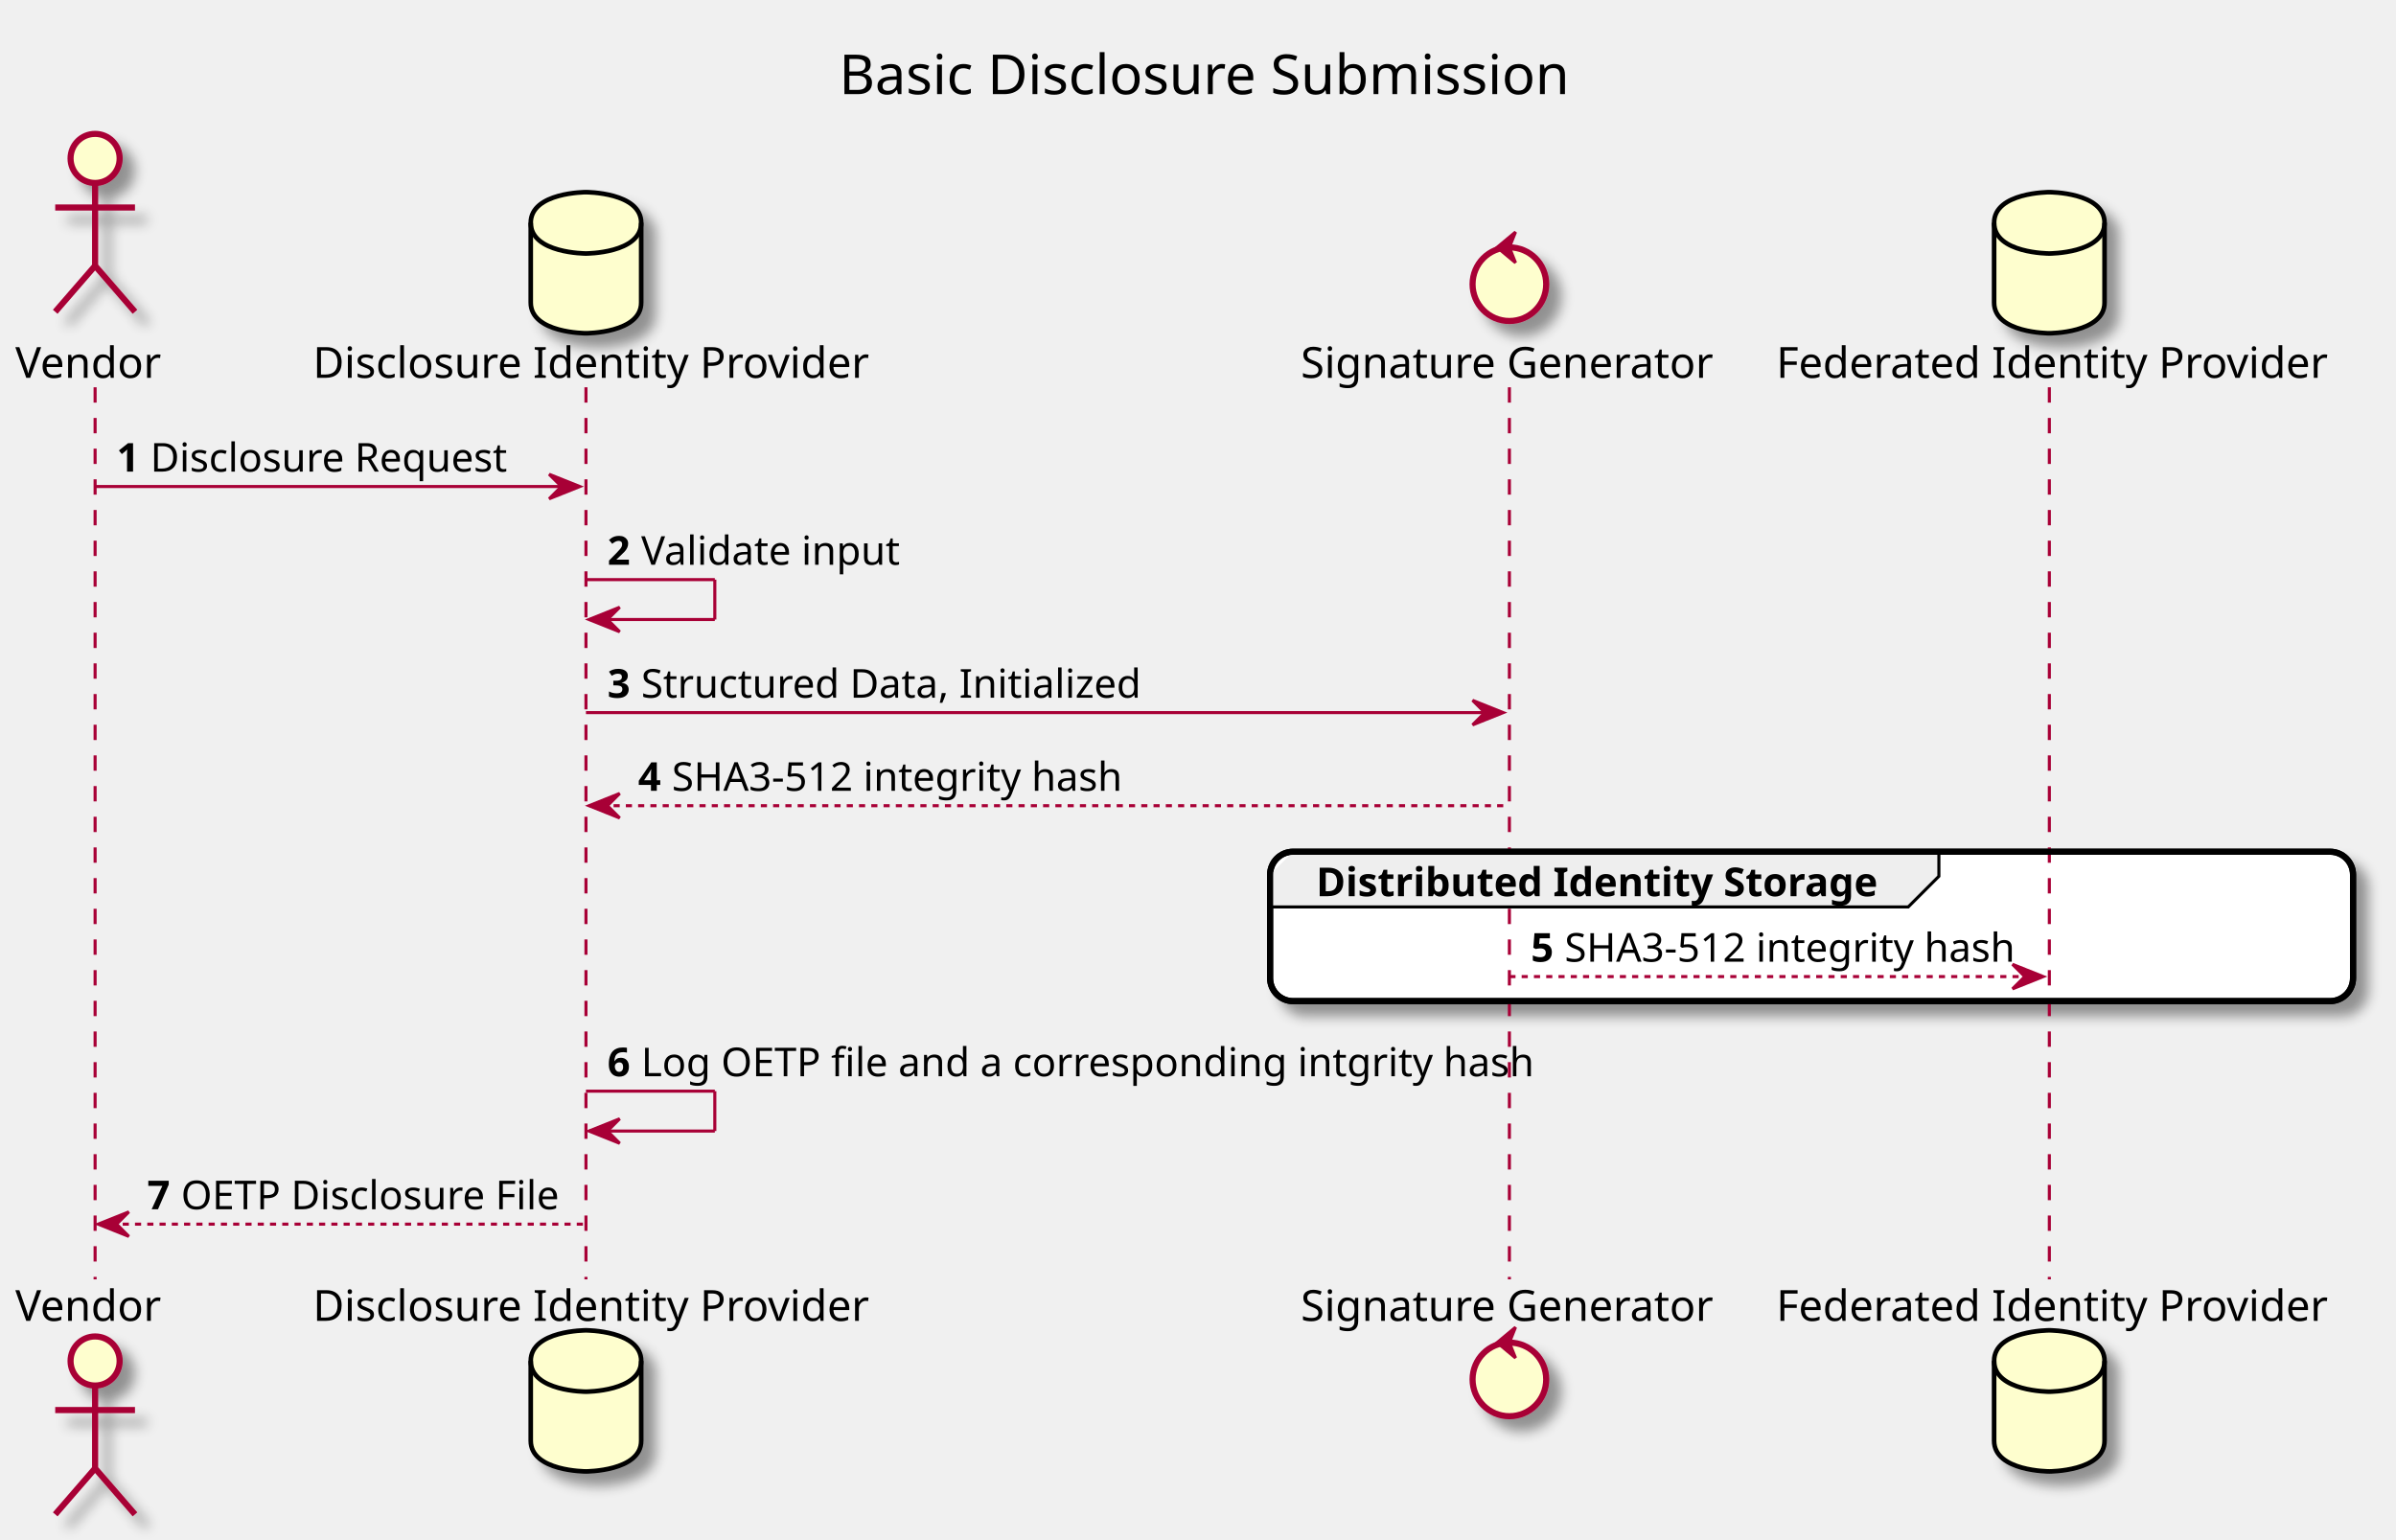
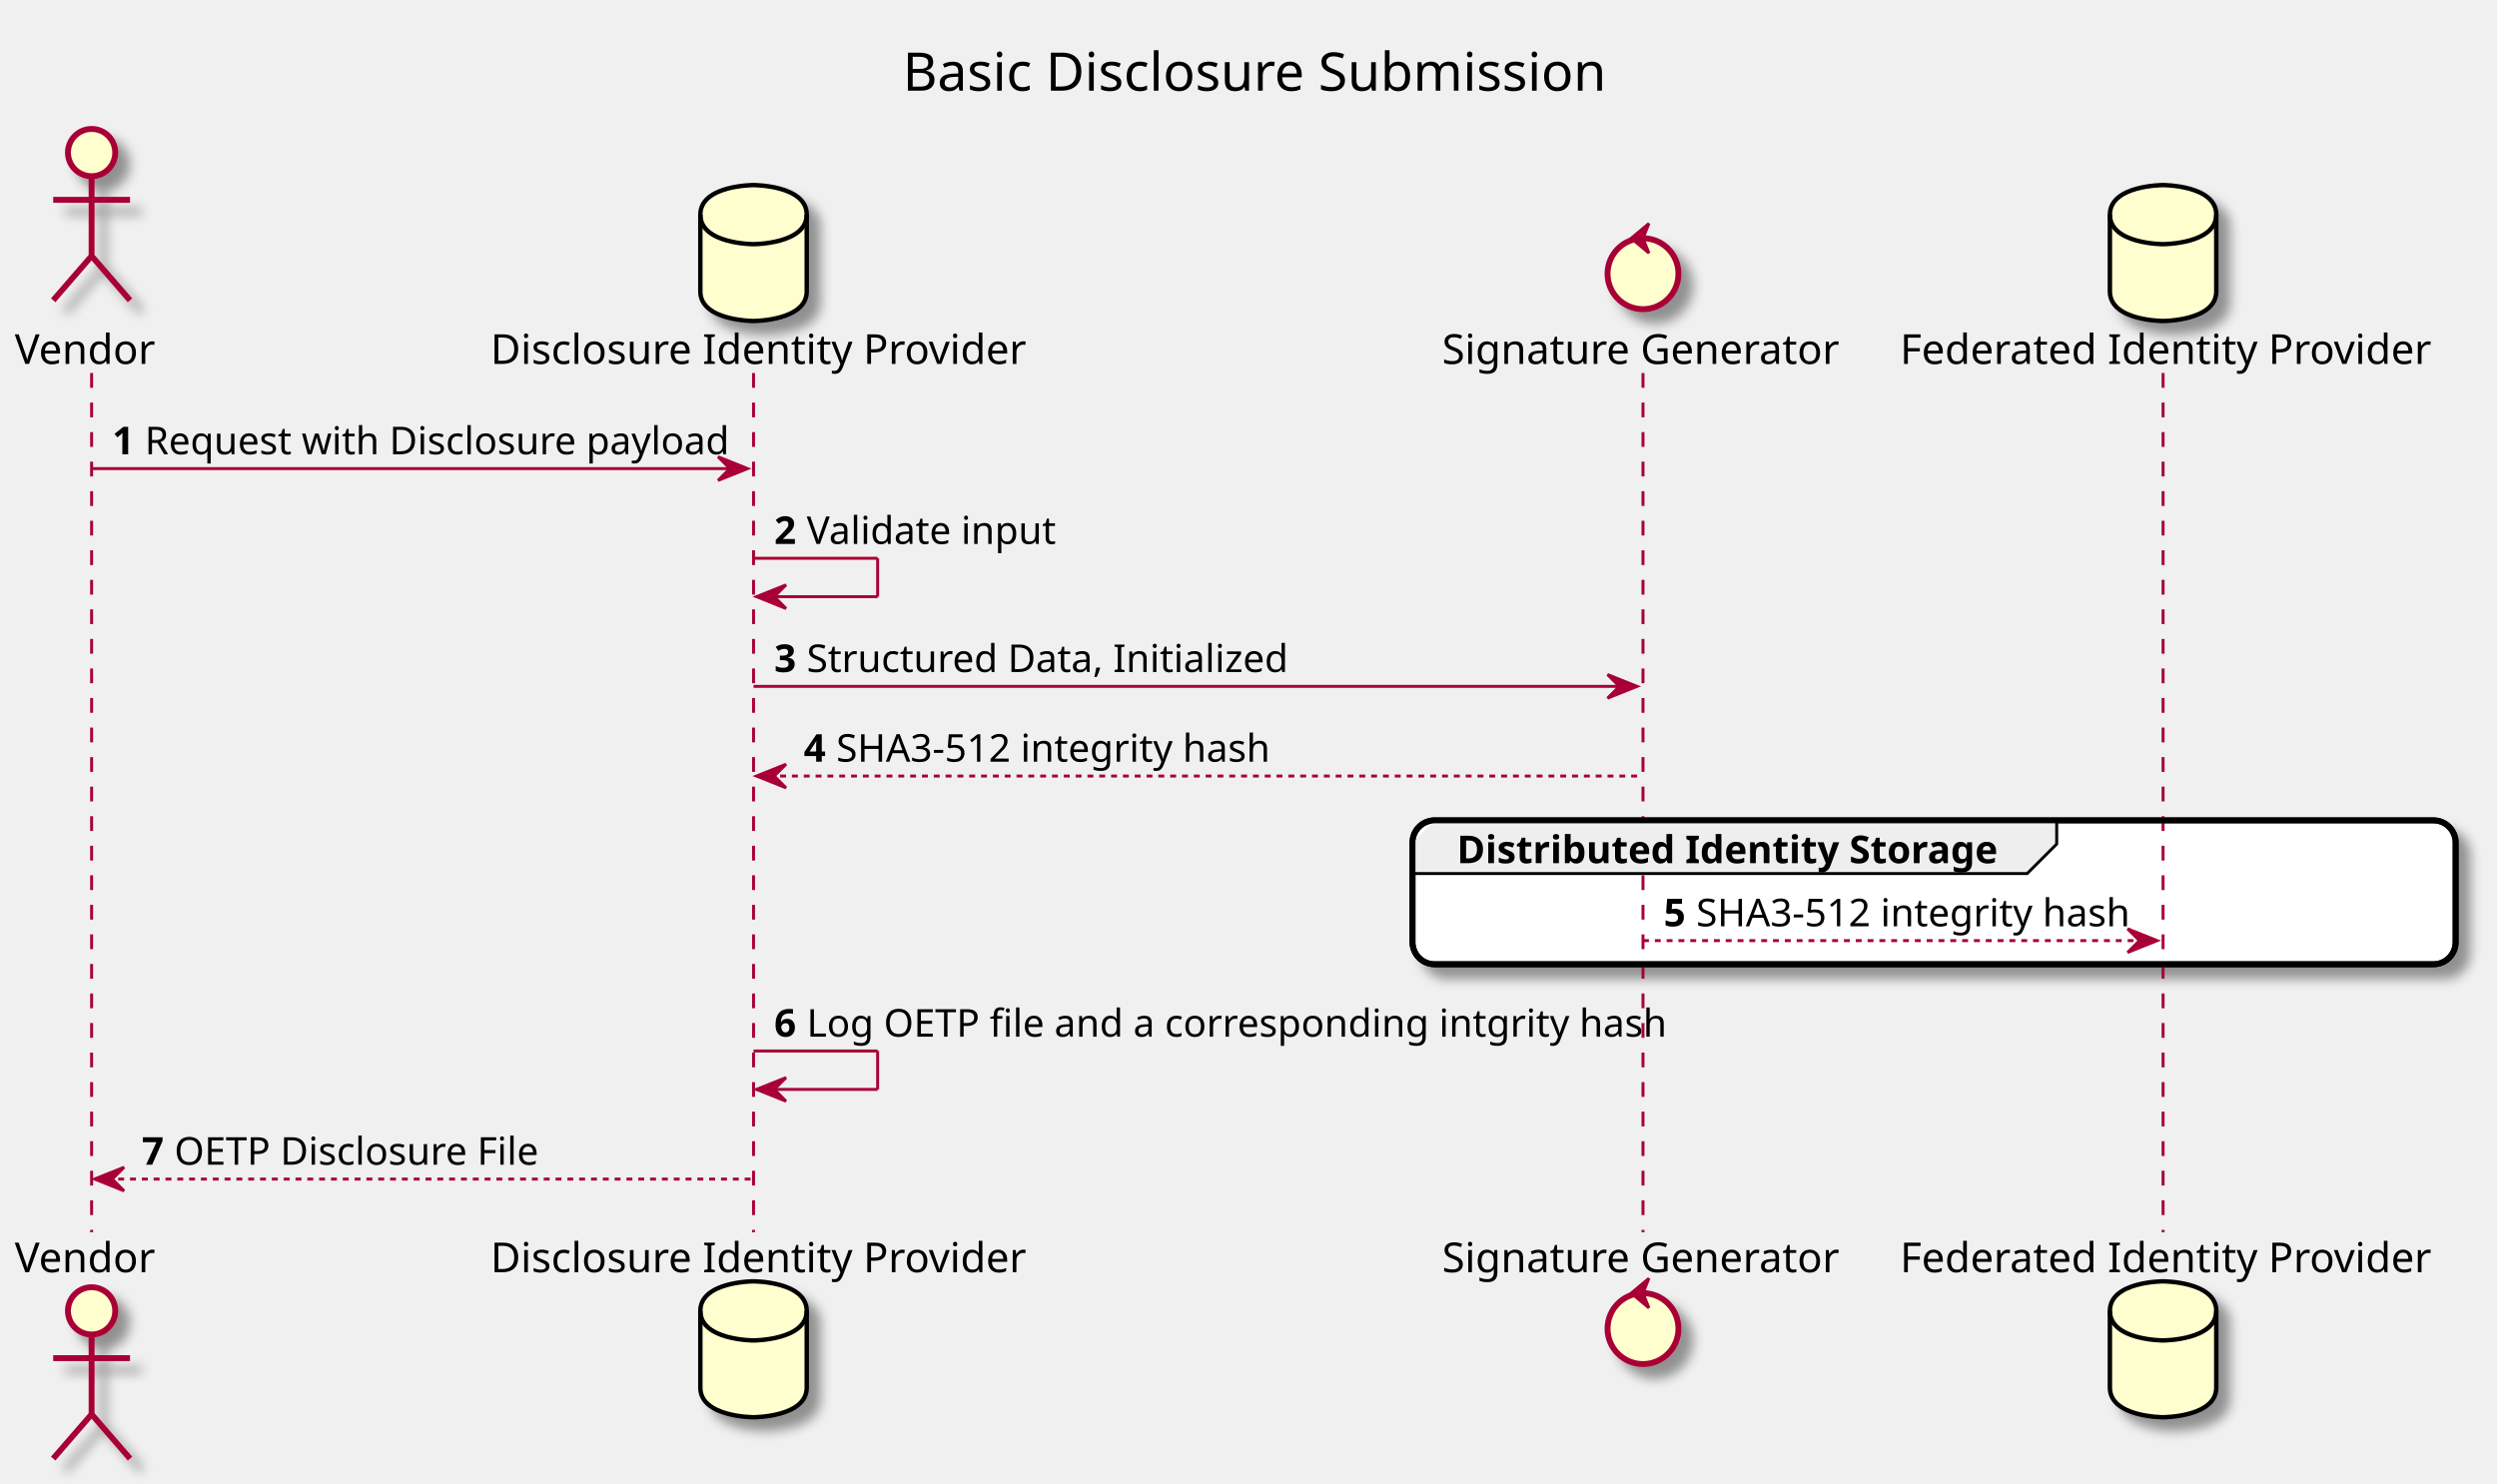
- <svg xmlns="http://www.w3.org/2000/svg" contentScriptType="application/ecmascript" contentStyleType="text/css" height="502px" preserveAspectRatio="none" style="width:781px;height:502px;background:#FFFFFF;" version="1.1" viewBox="0 0 781 502" width="781px" zoomAndPan="magnify">
+ <svg xmlns="http://www.w3.org/2000/svg" contentScriptType="application/ecmascript" contentStyleType="text/css" height="502px" preserveAspectRatio="none" style="width:845px;height:502px;background:#FFFFFF;" version="1.1" viewBox="0 0 845 502" width="845px" zoomAndPan="magnify">
  <defs>
-     <filter height="300%" id="fslga407hzgmu" width="300%" x="-1" y="-1">
+     <filter height="300%" id="f1l8qt8tcwr0wa" width="300%" x="-1" y="-1">
      <feGaussianBlur result="blurOut" stdDeviation="2.0" />
      <feColorMatrix in="blurOut" result="blurOut2" type="matrix" values="0 0 0 0 0 0 0 0 0 0 0 0 0 0 0 0 0 0 .4 0" />
      <feOffset dx="4.0" dy="4.0" in="blurOut2" result="blurOut3" />
      <feBlend in="SourceGraphic" in2="blurOut3" mode="normal" />
    </filter>
  </defs>
  <g>
-     <text fill="#000000" font-family="sans-serif" font-size="18" lengthAdjust="spacing" textLength="230" x="273.5" y="30.686">Basic Disclosure Submission</text>
-     <rect fill="#FFFFFF" filter="url(#fslga407hzgmu)" height="48.703" rx="7.5" ry="7.5" style="stroke:#000000;stroke-width:2.0;" width="353" x="414" y="277.656" />
+     <text fill="#000000" font-family="sans-serif" font-size="18" lengthAdjust="spacing" textLength="230" x="305.5" y="30.686">Basic Disclosure Submission</text>
+     <rect fill="#FFFFFF" filter="url(#f1l8qt8tcwr0wa)" height="48.703" rx="7.5" ry="7.5" style="stroke:#000000;stroke-width:2.0;" width="353" x="478" y="277.656" />
    <line style="stroke:#A80036;stroke-width:1.0;stroke-dasharray:5.0,5.0;" x1="31" x2="31" y1="126.25" y2="417.062" />
-     <line style="stroke:#A80036;stroke-width:1.0;stroke-dasharray:5.0,5.0;" x1="191" x2="191" y1="126.25" y2="417.062" />
-     <line style="stroke:#A80036;stroke-width:1.0;stroke-dasharray:5.0,5.0;" x1="492" x2="492" y1="126.25" y2="417.062" />
-     <line style="stroke:#A80036;stroke-width:1.0;stroke-dasharray:5.0,5.0;" x1="668" x2="668" y1="126.25" y2="417.062" />
+     <line style="stroke:#A80036;stroke-width:1.0;stroke-dasharray:5.0,5.0;" x1="255" x2="255" y1="126.25" y2="417.062" />
+     <line style="stroke:#A80036;stroke-width:1.0;stroke-dasharray:5.0,5.0;" x1="556" x2="556" y1="126.25" y2="417.062" />
+     <line style="stroke:#A80036;stroke-width:1.0;stroke-dasharray:5.0,5.0;" x1="732" x2="732" y1="126.25" y2="417.062" />
    <text fill="#000000" font-family="sans-serif" font-size="14" lengthAdjust="spacing" textLength="46" x="5" y="123.174">Vendor</text>
-     <ellipse cx="31" cy="51.641" fill="#FEFECE" filter="url(#fslga407hzgmu)" rx="8" ry="8" style="stroke:#A80036;stroke-width:2.0;" />
-     <path d="M31,59.641 L31,86.641 M18,67.641 L44,67.641 M31,86.641 L18,101.641 M31,86.641 L44,101.641 " fill="none" filter="url(#fslga407hzgmu)" style="stroke:#A80036;stroke-width:2.0;" />
+     <ellipse cx="31" cy="51.641" fill="#FEFECE" filter="url(#f1l8qt8tcwr0wa)" rx="8" ry="8" style="stroke:#A80036;stroke-width:2.0;" />
+     <path d="M31,59.641 L31,86.641 M18,67.641 L44,67.641 M31,86.641 L18,101.641 M31,86.641 L44,101.641 " fill="none" filter="url(#f1l8qt8tcwr0wa)" style="stroke:#A80036;stroke-width:2.0;" />
    <text fill="#000000" font-family="sans-serif" font-size="14" lengthAdjust="spacing" textLength="46" x="5" y="430.596">Vendor</text>
-     <ellipse cx="31" cy="443.672" fill="#FEFECE" filter="url(#fslga407hzgmu)" rx="8" ry="8" style="stroke:#A80036;stroke-width:2.0;" />
-     <path d="M31,451.672 L31,478.672 M18,459.672 L44,459.672 M31,478.672 L18,493.672 M31,478.672 L44,493.672 " fill="none" filter="url(#fslga407hzgmu)" style="stroke:#A80036;stroke-width:2.0;" />
-     <text fill="#000000" font-family="sans-serif" font-size="14" lengthAdjust="spacing" textLength="172" x="102" y="123.174">Disclosure Identity Provider</text>
-     <path d="M173,72.641 C173,62.641 191,62.641 191,62.641 C191,62.641 209,62.641 209,72.641 L209,98.641 C209,108.641 191,108.641 191,108.641 C191,108.641 173,108.641 173,98.641 L173,72.641 " fill="#FEFECE" filter="url(#fslga407hzgmu)" style="stroke:#000000;stroke-width:1.5;" />
-     <path d="M173,72.641 C173,82.641 191,82.641 191,82.641 C191,82.641 209,82.641 209,72.641 " fill="none" style="stroke:#000000;stroke-width:1.5;" />
-     <text fill="#000000" font-family="sans-serif" font-size="14" lengthAdjust="spacing" textLength="172" x="102" y="430.596">Disclosure Identity Provider</text>
-     <path d="M173,443.672 C173,433.672 191,433.672 191,433.672 C191,433.672 209,433.672 209,443.672 L209,469.672 C209,479.672 191,479.672 191,479.672 C191,479.672 173,479.672 173,469.672 L173,443.672 " fill="#FEFECE" filter="url(#fslga407hzgmu)" style="stroke:#000000;stroke-width:1.5;" />
-     <path d="M173,443.672 C173,453.672 191,453.672 191,453.672 C191,453.672 209,453.672 209,443.672 " fill="none" style="stroke:#000000;stroke-width:1.5;" />
-     <text fill="#000000" font-family="sans-serif" font-size="14" lengthAdjust="spacing" textLength="130" x="424" y="123.174">Signature Generator</text>
-     <ellipse cx="492" cy="92.641" fill="#FEFECE" filter="url(#fslga407hzgmu)" rx="12" ry="12" style="stroke:#A80036;stroke-width:2.0;" />
-     <polygon fill="#A80036" points="488,80.641,494,75.641,492,80.641,494,85.641,488,80.641" style="stroke:#A80036;stroke-width:1.0;" />
-     <text fill="#000000" font-family="sans-serif" font-size="14" lengthAdjust="spacing" textLength="130" x="424" y="430.596">Signature Generator</text>
-     <ellipse cx="492" cy="449.672" fill="#FEFECE" filter="url(#fslga407hzgmu)" rx="12" ry="12" style="stroke:#A80036;stroke-width:2.0;" />
-     <polygon fill="#A80036" points="488,437.672,494,432.672,492,437.672,494,442.672,488,437.672" style="stroke:#A80036;stroke-width:1.0;" />
-     <text fill="#000000" font-family="sans-serif" font-size="14" lengthAdjust="spacing" textLength="172" x="579" y="123.174">Federated Identity Provider</text>
-     <path d="M650,72.641 C650,62.641 668,62.641 668,62.641 C668,62.641 686,62.641 686,72.641 L686,98.641 C686,108.641 668,108.641 668,108.641 C668,108.641 650,108.641 650,98.641 L650,72.641 " fill="#FEFECE" filter="url(#fslga407hzgmu)" style="stroke:#000000;stroke-width:1.5;" />
-     <path d="M650,72.641 C650,82.641 668,82.641 668,82.641 C668,82.641 686,82.641 686,72.641 " fill="none" style="stroke:#000000;stroke-width:1.5;" />
-     <text fill="#000000" font-family="sans-serif" font-size="14" lengthAdjust="spacing" textLength="172" x="579" y="430.596">Federated Identity Provider</text>
-     <path d="M650,443.672 C650,433.672 668,433.672 668,433.672 C668,433.672 686,433.672 686,443.672 L686,469.672 C686,479.672 668,479.672 668,479.672 C668,479.672 650,479.672 650,469.672 L650,443.672 " fill="#FEFECE" filter="url(#fslga407hzgmu)" style="stroke:#000000;stroke-width:1.5;" />
-     <path d="M650,443.672 C650,453.672 668,453.672 668,453.672 C668,453.672 686,453.672 686,443.672 " fill="none" style="stroke:#000000;stroke-width:1.5;" />
-     <polygon fill="#A80036" points="179,154.602,189,158.602,179,162.602,183,158.602" style="stroke:#A80036;stroke-width:1.0;" />
-     <line style="stroke:#A80036;stroke-width:1.0;" x1="31" x2="185" y1="158.602" y2="158.602" />
+     <ellipse cx="31" cy="443.672" fill="#FEFECE" filter="url(#f1l8qt8tcwr0wa)" rx="8" ry="8" style="stroke:#A80036;stroke-width:2.0;" />
+     <path d="M31,451.672 L31,478.672 M18,459.672 L44,459.672 M31,478.672 L18,493.672 M31,478.672 L44,493.672 " fill="none" filter="url(#f1l8qt8tcwr0wa)" style="stroke:#A80036;stroke-width:2.0;" />
+     <text fill="#000000" font-family="sans-serif" font-size="14" lengthAdjust="spacing" textLength="172" x="166" y="123.174">Disclosure Identity Provider</text>
+     <path d="M237,72.641 C237,62.641 255,62.641 255,62.641 C255,62.641 273,62.641 273,72.641 L273,98.641 C273,108.641 255,108.641 255,108.641 C255,108.641 237,108.641 237,98.641 L237,72.641 " fill="#FEFECE" filter="url(#f1l8qt8tcwr0wa)" style="stroke:#000000;stroke-width:1.5;" />
+     <path d="M237,72.641 C237,82.641 255,82.641 255,82.641 C255,82.641 273,82.641 273,72.641 " fill="none" style="stroke:#000000;stroke-width:1.5;" />
+     <text fill="#000000" font-family="sans-serif" font-size="14" lengthAdjust="spacing" textLength="172" x="166" y="430.596">Disclosure Identity Provider</text>
+     <path d="M237,443.672 C237,433.672 255,433.672 255,433.672 C255,433.672 273,433.672 273,443.672 L273,469.672 C273,479.672 255,479.672 255,479.672 C255,479.672 237,479.672 237,469.672 L237,443.672 " fill="#FEFECE" filter="url(#f1l8qt8tcwr0wa)" style="stroke:#000000;stroke-width:1.5;" />
+     <path d="M237,443.672 C237,453.672 255,453.672 255,453.672 C255,453.672 273,453.672 273,443.672 " fill="none" style="stroke:#000000;stroke-width:1.5;" />
+     <text fill="#000000" font-family="sans-serif" font-size="14" lengthAdjust="spacing" textLength="130" x="488" y="123.174">Signature Generator</text>
+     <ellipse cx="556" cy="92.641" fill="#FEFECE" filter="url(#f1l8qt8tcwr0wa)" rx="12" ry="12" style="stroke:#A80036;stroke-width:2.0;" />
+     <polygon fill="#A80036" points="552,80.641,558,75.641,556,80.641,558,85.641,552,80.641" style="stroke:#A80036;stroke-width:1.0;" />
+     <text fill="#000000" font-family="sans-serif" font-size="14" lengthAdjust="spacing" textLength="130" x="488" y="430.596">Signature Generator</text>
+     <ellipse cx="556" cy="449.672" fill="#FEFECE" filter="url(#f1l8qt8tcwr0wa)" rx="12" ry="12" style="stroke:#A80036;stroke-width:2.0;" />
+     <polygon fill="#A80036" points="552,437.672,558,432.672,556,437.672,558,442.672,552,437.672" style="stroke:#A80036;stroke-width:1.0;" />
+     <text fill="#000000" font-family="sans-serif" font-size="14" lengthAdjust="spacing" textLength="172" x="643" y="123.174">Federated Identity Provider</text>
+     <path d="M714,72.641 C714,62.641 732,62.641 732,62.641 C732,62.641 750,62.641 750,72.641 L750,98.641 C750,108.641 732,108.641 732,108.641 C732,108.641 714,108.641 714,98.641 L714,72.641 " fill="#FEFECE" filter="url(#f1l8qt8tcwr0wa)" style="stroke:#000000;stroke-width:1.5;" />
+     <path d="M714,72.641 C714,82.641 732,82.641 732,82.641 C732,82.641 750,82.641 750,72.641 " fill="none" style="stroke:#000000;stroke-width:1.5;" />
+     <text fill="#000000" font-family="sans-serif" font-size="14" lengthAdjust="spacing" textLength="172" x="643" y="430.596">Federated Identity Provider</text>
+     <path d="M714,443.672 C714,433.672 732,433.672 732,433.672 C732,433.672 750,433.672 750,443.672 L750,469.672 C750,479.672 732,479.672 732,479.672 C732,479.672 714,479.672 714,469.672 L714,443.672 " fill="#FEFECE" filter="url(#f1l8qt8tcwr0wa)" style="stroke:#000000;stroke-width:1.5;" />
+     <path d="M714,443.672 C714,453.672 732,453.672 732,453.672 C732,453.672 750,453.672 750,443.672 " fill="none" style="stroke:#000000;stroke-width:1.5;" />
+     <polygon fill="#A80036" points="243,154.602,253,158.602,243,162.602,247,158.602" style="stroke:#A80036;stroke-width:1.0;" />
+     <line style="stroke:#A80036;stroke-width:1.0;" x1="31" x2="249" y1="158.602" y2="158.602" />
    <text fill="#000000" font-family="sans-serif" font-size="13" font-weight="bold" lengthAdjust="spacing" textLength="7" x="38" y="153.745">1</text>
-     <text fill="#000000" font-family="sans-serif" font-size="13" lengthAdjust="spacing" textLength="113" x="49" y="153.745">Disclosure Request</text>
-     <line style="stroke:#A80036;stroke-width:1.0;" x1="191" x2="233" y1="188.953" y2="188.953" />
-     <line style="stroke:#A80036;stroke-width:1.0;" x1="233" x2="233" y1="188.953" y2="201.953" />
-     <line style="stroke:#A80036;stroke-width:1.0;" x1="192" x2="233" y1="201.953" y2="201.953" />
-     <polygon fill="#A80036" points="202,197.953,192,201.953,202,205.953,198,201.953" style="stroke:#A80036;stroke-width:1.0;" />
-     <text fill="#000000" font-family="sans-serif" font-size="13" font-weight="bold" lengthAdjust="spacing" textLength="7" x="198" y="184.097">2</text>
-     <text fill="#000000" font-family="sans-serif" font-size="13" lengthAdjust="spacing" textLength="79" x="209" y="184.097">Validate input</text>
-     <polygon fill="#A80036" points="480,228.305,490,232.305,480,236.305,484,232.305" style="stroke:#A80036;stroke-width:1.0;" />
-     <line style="stroke:#A80036;stroke-width:1.0;" x1="191" x2="486" y1="232.305" y2="232.305" />
-     <text fill="#000000" font-family="sans-serif" font-size="13" font-weight="bold" lengthAdjust="spacing" textLength="7" x="198" y="227.448">3</text>
-     <text fill="#000000" font-family="sans-serif" font-size="13" lengthAdjust="spacing" textLength="153" x="209" y="227.448">Structured Data, Initialized</text>
-     <polygon fill="#A80036" points="202,258.656,192,262.656,202,266.656,198,262.656" style="stroke:#A80036;stroke-width:1.0;" />
-     <line style="stroke:#A80036;stroke-width:1.0;stroke-dasharray:2.0,2.0;" x1="196" x2="491" y1="262.656" y2="262.656" />
-     <text fill="#000000" font-family="sans-serif" font-size="13" font-weight="bold" lengthAdjust="spacing" textLength="7" x="208" y="257.8">4</text>
-     <text fill="#000000" font-family="sans-serif" font-size="13" lengthAdjust="spacing" textLength="141" x="219" y="257.8">SHA3-512 integrity hash</text>
-     <path d="M421.5,277.656 L632,277.656 L632,285.656 L622,295.656 L414,295.656 L414,285.156 " fill="#EEEEEE" style="stroke:#000000;stroke-width:1.0;" />
-     <rect fill="none" height="48.703" rx="7.5" ry="7.5" style="stroke:#000000;stroke-width:2.0;" width="353" x="414" y="277.656" />
-     <text fill="#000000" font-family="sans-serif" font-size="13" font-weight="bold" lengthAdjust="spacing" textLength="173" x="429" y="292.151">Distributed Identity Storage</text>
-     <polygon fill="#A80036" points="656,314.359,666,318.359,656,322.359,660,318.359" style="stroke:#A80036;stroke-width:1.0;" />
-     <line style="stroke:#A80036;stroke-width:1.0;stroke-dasharray:2.0,2.0;" x1="492" x2="662" y1="318.359" y2="318.359" />
-     <text fill="#000000" font-family="sans-serif" font-size="13" font-weight="bold" lengthAdjust="spacing" textLength="7" x="499" y="313.503">5</text>
-     <text fill="#000000" font-family="sans-serif" font-size="13" lengthAdjust="spacing" textLength="141" x="510" y="313.503">SHA3-512 integrity hash</text>
-     <line style="stroke:#A80036;stroke-width:1.0;" x1="191" x2="233" y1="355.711" y2="355.711" />
-     <line style="stroke:#A80036;stroke-width:1.0;" x1="233" x2="233" y1="355.711" y2="368.711" />
-     <line style="stroke:#A80036;stroke-width:1.0;" x1="192" x2="233" y1="368.711" y2="368.711" />
-     <polygon fill="#A80036" points="202,364.711,192,368.711,202,372.711,198,368.711" style="stroke:#A80036;stroke-width:1.0;" />
-     <text fill="#000000" font-family="sans-serif" font-size="13" font-weight="bold" lengthAdjust="spacing" textLength="7" x="198" y="350.854">6</text>
-     <text fill="#000000" font-family="sans-serif" font-size="13" lengthAdjust="spacing" textLength="276" x="209" y="350.854">Log OETP file and a corresponding intgrity hash</text>
+     <text fill="#000000" font-family="sans-serif" font-size="13" lengthAdjust="spacing" textLength="189" x="49" y="153.745">Request with Disclosure payload</text>
+     <line style="stroke:#A80036;stroke-width:1.0;" x1="255" x2="297" y1="188.953" y2="188.953" />
+     <line style="stroke:#A80036;stroke-width:1.0;" x1="297" x2="297" y1="188.953" y2="201.953" />
+     <line style="stroke:#A80036;stroke-width:1.0;" x1="256" x2="297" y1="201.953" y2="201.953" />
+     <polygon fill="#A80036" points="266,197.953,256,201.953,266,205.953,262,201.953" style="stroke:#A80036;stroke-width:1.0;" />
+     <text fill="#000000" font-family="sans-serif" font-size="13" font-weight="bold" lengthAdjust="spacing" textLength="7" x="262" y="184.097">2</text>
+     <text fill="#000000" font-family="sans-serif" font-size="13" lengthAdjust="spacing" textLength="79" x="273" y="184.097">Validate input</text>
+     <polygon fill="#A80036" points="544,228.305,554,232.305,544,236.305,548,232.305" style="stroke:#A80036;stroke-width:1.0;" />
+     <line style="stroke:#A80036;stroke-width:1.0;" x1="255" x2="550" y1="232.305" y2="232.305" />
+     <text fill="#000000" font-family="sans-serif" font-size="13" font-weight="bold" lengthAdjust="spacing" textLength="7" x="262" y="227.448">3</text>
+     <text fill="#000000" font-family="sans-serif" font-size="13" lengthAdjust="spacing" textLength="153" x="273" y="227.448">Structured Data, Initialized</text>
+     <polygon fill="#A80036" points="266,258.656,256,262.656,266,266.656,262,262.656" style="stroke:#A80036;stroke-width:1.0;" />
+     <line style="stroke:#A80036;stroke-width:1.0;stroke-dasharray:2.0,2.0;" x1="260" x2="555" y1="262.656" y2="262.656" />
+     <text fill="#000000" font-family="sans-serif" font-size="13" font-weight="bold" lengthAdjust="spacing" textLength="7" x="272" y="257.8">4</text>
+     <text fill="#000000" font-family="sans-serif" font-size="13" lengthAdjust="spacing" textLength="141" x="283" y="257.8">SHA3-512 integrity hash</text>
+     <path d="M485.5,277.656 L696,277.656 L696,285.656 L686,295.656 L478,295.656 L478,285.156 " fill="#EEEEEE" style="stroke:#000000;stroke-width:1.0;" />
+     <rect fill="none" height="48.703" rx="7.5" ry="7.5" style="stroke:#000000;stroke-width:2.0;" width="353" x="478" y="277.656" />
+     <text fill="#000000" font-family="sans-serif" font-size="13" font-weight="bold" lengthAdjust="spacing" textLength="173" x="493" y="292.151">Distributed Identity Storage</text>
+     <polygon fill="#A80036" points="720,314.359,730,318.359,720,322.359,724,318.359" style="stroke:#A80036;stroke-width:1.0;" />
+     <line style="stroke:#A80036;stroke-width:1.0;stroke-dasharray:2.0,2.0;" x1="556" x2="726" y1="318.359" y2="318.359" />
+     <text fill="#000000" font-family="sans-serif" font-size="13" font-weight="bold" lengthAdjust="spacing" textLength="7" x="563" y="313.503">5</text>
+     <text fill="#000000" font-family="sans-serif" font-size="13" lengthAdjust="spacing" textLength="141" x="574" y="313.503">SHA3-512 integrity hash</text>
+     <line style="stroke:#A80036;stroke-width:1.0;" x1="255" x2="297" y1="355.711" y2="355.711" />
+     <line style="stroke:#A80036;stroke-width:1.0;" x1="297" x2="297" y1="355.711" y2="368.711" />
+     <line style="stroke:#A80036;stroke-width:1.0;" x1="256" x2="297" y1="368.711" y2="368.711" />
+     <polygon fill="#A80036" points="266,364.711,256,368.711,266,372.711,262,368.711" style="stroke:#A80036;stroke-width:1.0;" />
+     <text fill="#000000" font-family="sans-serif" font-size="13" font-weight="bold" lengthAdjust="spacing" textLength="7" x="262" y="350.854">6</text>
+     <text fill="#000000" font-family="sans-serif" font-size="13" lengthAdjust="spacing" textLength="276" x="273" y="350.854">Log OETP file and a corresponding intgrity hash</text>
    <polygon fill="#A80036" points="42,395.062,32,399.062,42,403.062,38,399.062" style="stroke:#A80036;stroke-width:1.0;" />
-     <line style="stroke:#A80036;stroke-width:1.0;stroke-dasharray:2.0,2.0;" x1="36" x2="190" y1="399.062" y2="399.062" />
+     <line style="stroke:#A80036;stroke-width:1.0;stroke-dasharray:2.0,2.0;" x1="36" x2="254" y1="399.062" y2="399.062" />
    <text fill="#000000" font-family="sans-serif" font-size="13" font-weight="bold" lengthAdjust="spacing" textLength="7" x="48" y="394.206">7</text>
    <text fill="#000000" font-family="sans-serif" font-size="13" lengthAdjust="spacing" textLength="125" x="59" y="394.206">OETP Disclosure File</text>
  </g>
</svg>
